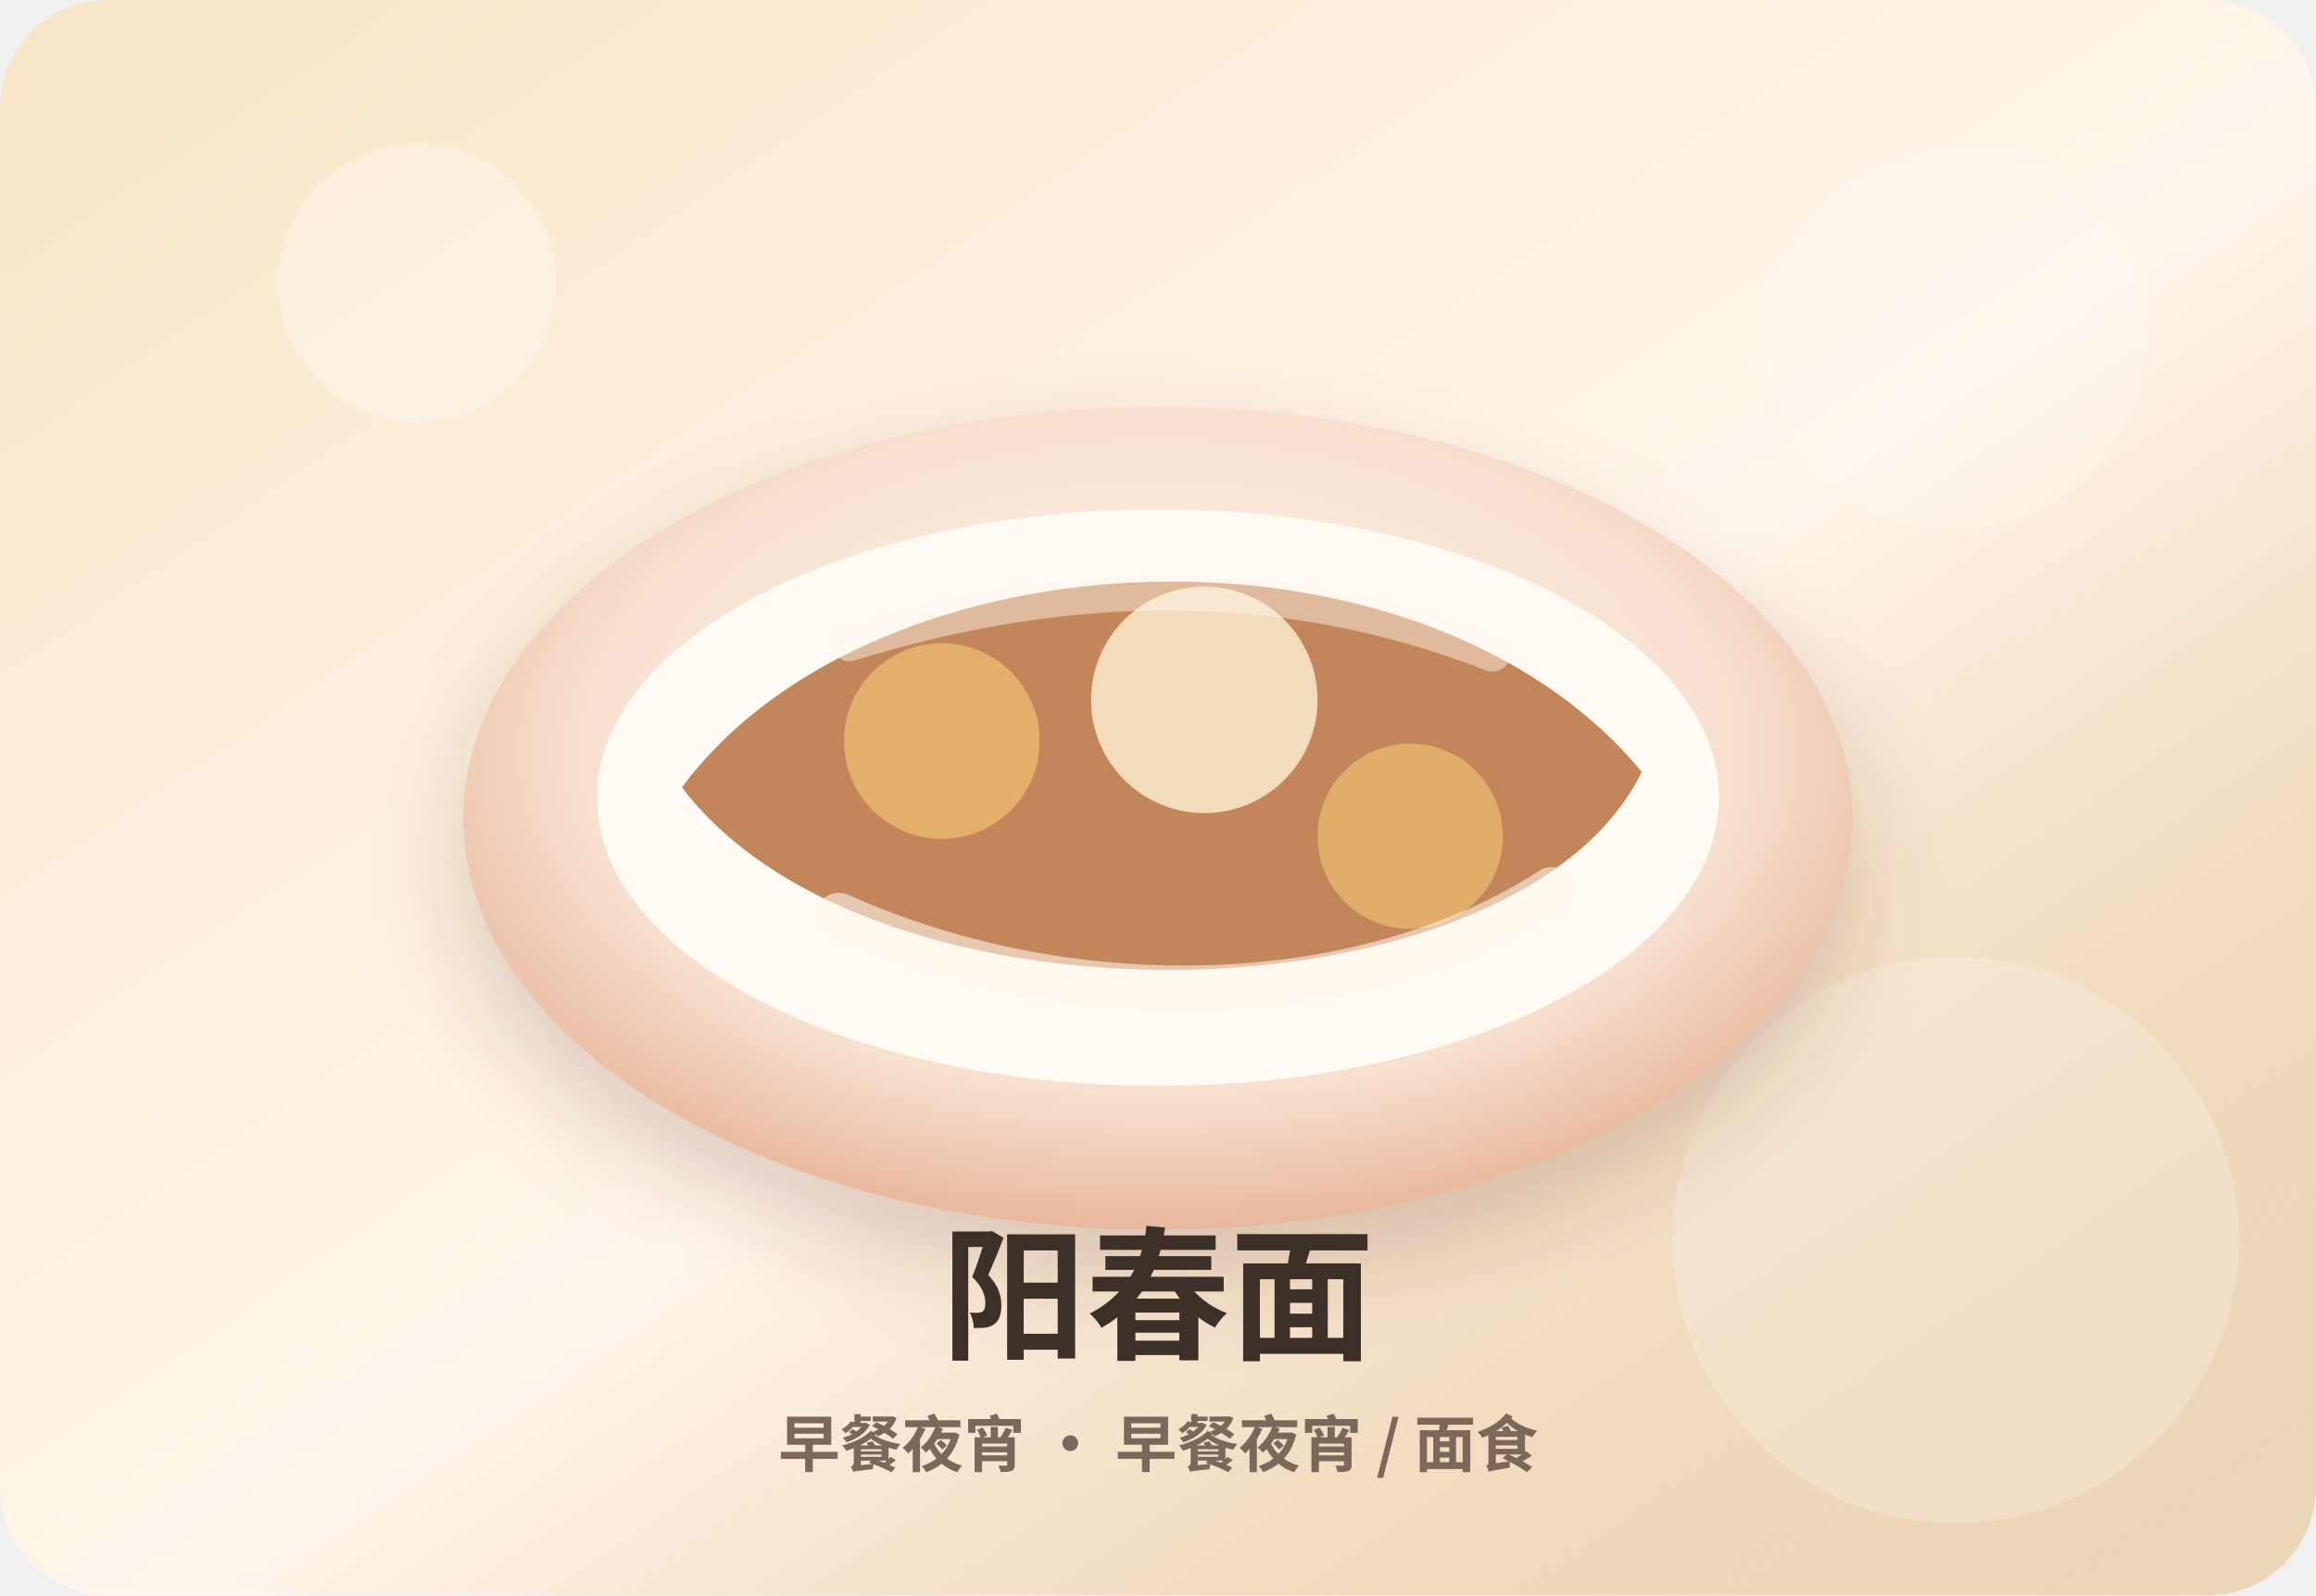
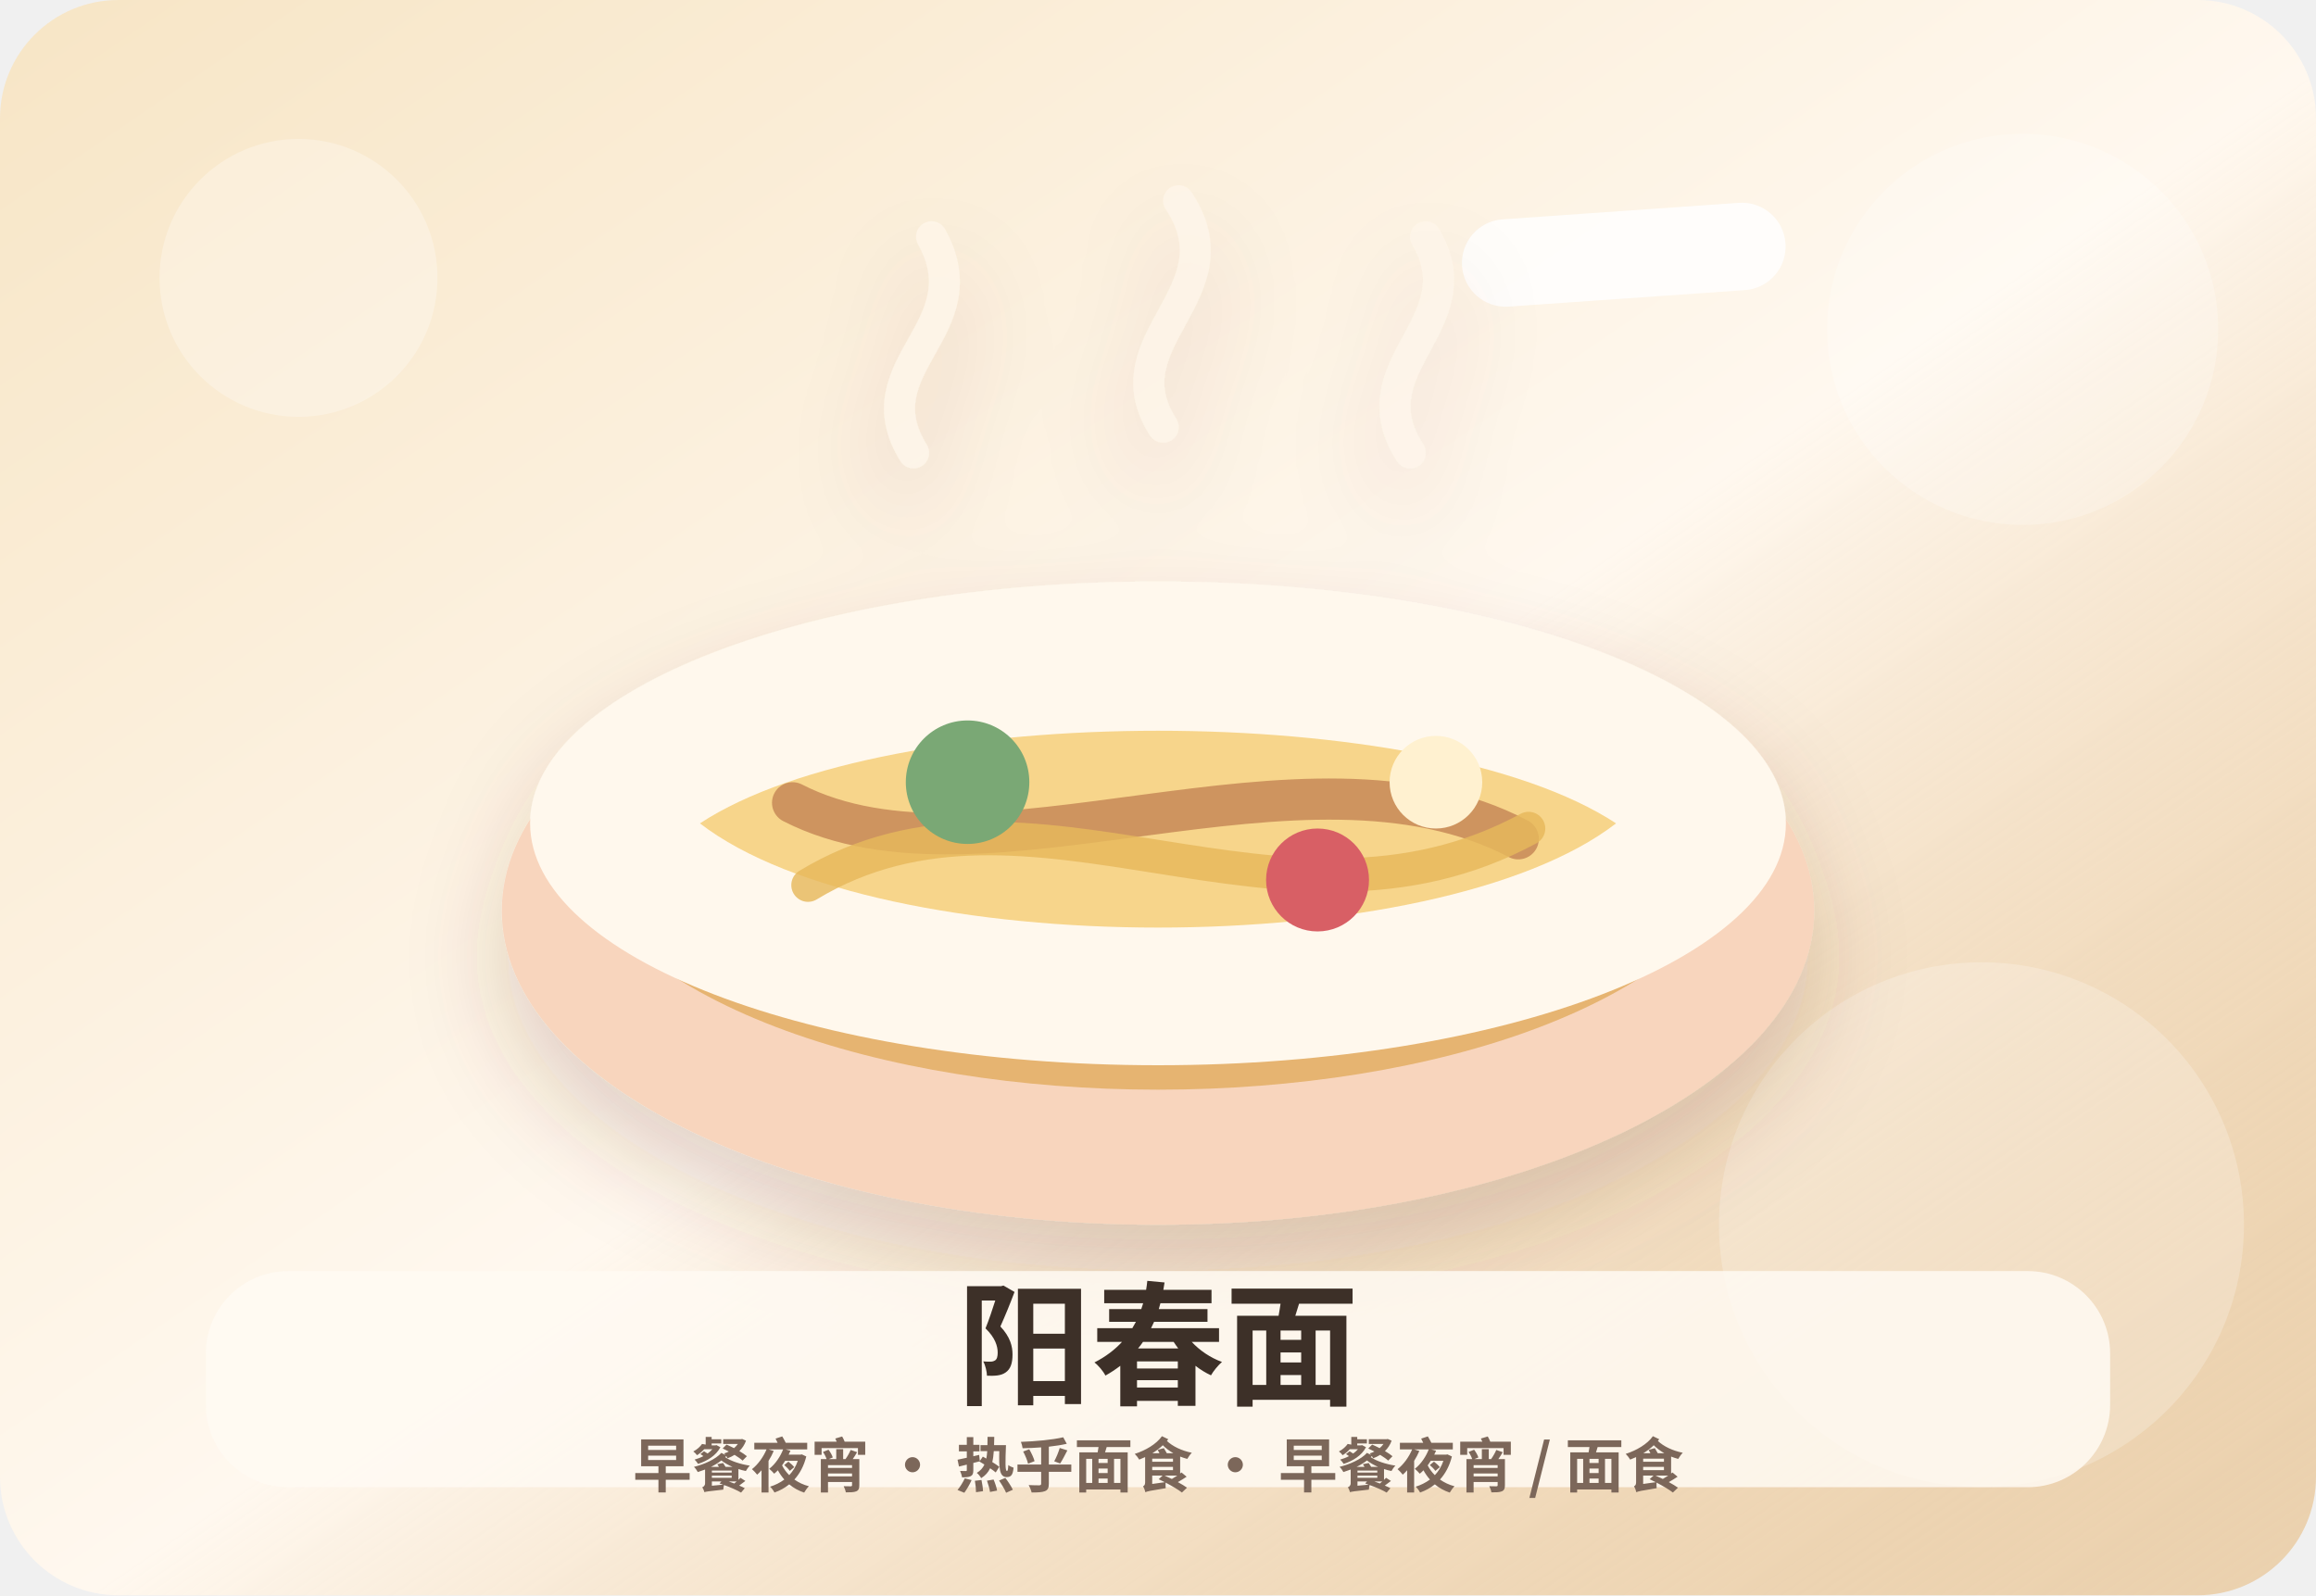
<svg xmlns="http://www.w3.org/2000/svg" width="900" height="620" viewBox="0 0 900 620">
  <defs>
    <linearGradient id="bg" x1="0" x2="1" y1="0" y2="1">
      <stop offset="0%" stop-color="#f7e5c5" />
-       <stop offset="54%" stop-color="#fff6ec" />
-       <stop offset="100%" stop-color="#e5b26d" stop-opacity="0.42" />
+       <stop offset="52%" stop-color="#fff8ef" />
+       <stop offset="100%" stop-color="#e5b26d" stop-opacity="0.5" />
    </linearGradient>
-     <radialGradient id="plate" cx="50%" cy="42%" r="58%">
-       <stop offset="0%" stop-color="#fffaf3" />
-       <stop offset="72%" stop-color="#f8e0cf" />
-       <stop offset="100%" stop-color="#e8b99e" />
-     </radialGradient>
    <filter id="shadow" x="-20%" y="-20%" width="140%" height="140%">
-       <feDropShadow dx="0" dy="18" stdDeviation="18" flood-color="#6f3d2d" flood-opacity="0.22" />
+       <feDropShadow dx="0" dy="18" stdDeviation="18" flood-color="#6f3d2d" flood-opacity="0.2" />
    </filter>
  </defs>
-   <rect width="900" height="620" rx="42" fill="url(#bg)" />
-   <circle cx="162" cy="110" r="54" fill="#ffffff" opacity="0.28" />
-   <circle cx="760" cy="132" r="74" fill="#ffffff" opacity="0.22" />
-   <circle cx="760" cy="482" r="110" fill="#ffffff" opacity="0.2" />
+   <rect width="900" height="620" rx="46" fill="url(#bg)" />
+   <circle cx="116" cy="108" r="54" fill="#ffffff" opacity="0.27" />
+   <circle cx="786" cy="128" r="76" fill="#ffffff" opacity="0.22" />
+   <circle cx="770" cy="476" r="102" fill="#ffffff" opacity="0.22" />
+   <rect x="568" y="82" width="126" height="34" rx="17" fill="#ffffff" opacity="0.82" transform="rotate(-4 631 99)" />
  <g filter="url(#shadow)">
-     <ellipse cx="450" cy="318" rx="270" ry="160" fill="url(#plate)" />
-     <ellipse cx="450" cy="310" rx="218" ry="112" fill="#fffaf4" />
-     <path d="M265 306 C340 205 552 196 638 300 C590 398 340 405 265 306Z" fill="#be7c4d" opacity="0.92" />
-     <circle cx="366" cy="288" r="38" fill="#e5b26d" opacity="0.95" />
-     <circle cx="468" cy="272" r="44" fill="#f7e5c5" opacity="0.9" />
-     <circle cx="548" cy="325" r="36" fill="#e5b26d" opacity="0.88" />
-     <path d="M326 356 C420 398 532 392 603 346" fill="none" stroke="#fff6ec" stroke-width="18" stroke-linecap="round" opacity="0.58" />
-     <path d="M330 250 C414 224 498 222 580 254" fill="none" stroke="#fff6ec" stroke-width="14" stroke-linecap="round" opacity="0.46" />
+     <path d="M355 176 C334 142 382 128 362 92" fill="none" stroke="#fff6ec" stroke-width="12" stroke-linecap="round" opacity="0.72" />
+     <path d="M452 166 C430 132 482 114 458 78" fill="none" stroke="#fff6ec" stroke-width="12" stroke-linecap="round" opacity="0.64" />
+     <path d="M548 176 C526 142 574 126 554 92" fill="none" stroke="#fff6ec" stroke-width="12" stroke-linecap="round" opacity="0.58" />
+     <ellipse cx="450" cy="354" rx="255" ry="122" fill="#f8d5bd" />
+     <path d="M216 326 C260 456 640 456 684 326 Z" fill="#e5b26d" opacity="0.95" />
+     <ellipse cx="450" cy="320" rx="244" ry="94" fill="#fff8ed" />
+     <path d="M272 320 C345 272 555 272 628 320 C558 374 342 374 272 320Z" fill="#f7d58b" />
+     <path d="M308 312 C382 350 506 282 590 326" fill="none" stroke="#be7c4d" stroke-width="16" stroke-linecap="round" opacity="0.72" />
+     <path d="M314 344 C400 292 498 374 594 322" fill="none" stroke="#e6b85c" stroke-width="13" stroke-linecap="round" opacity="0.82" />
+     <circle cx="376" cy="304" r="24" fill="#7aa874" />
+     <circle cx="512" cy="342" r="20" fill="#d85f65" />
+     <circle cx="558" cy="304" r="18" fill="#fff1d0" />
  </g>
  <g font-family="PingFang SC, Microsoft YaHei, Noto Sans CJK SC, Arial, sans-serif" text-anchor="middle">
-     <text x="450" y="524" font-size="56" font-weight="800" fill="#3d3028">阳春面</text>
-     <text x="450" y="570" font-size="24" font-weight="600" fill="#7c675a">早餐夜宵 · 早餐夜宵 / 面食</text>
+     <rect x="80" y="494" width="740" height="84" rx="32" fill="#fffaf3" opacity="0.84" />
+     <text x="450" y="542" font-size="52" font-weight="800" fill="#3d3028">阳春面</text>
+     <text x="450" y="578" font-size="23" font-weight="600" fill="#7c675a">早餐夜宵 · 热乎面食 · 早餐夜宵 / 面食</text>
  </g>
</svg>
